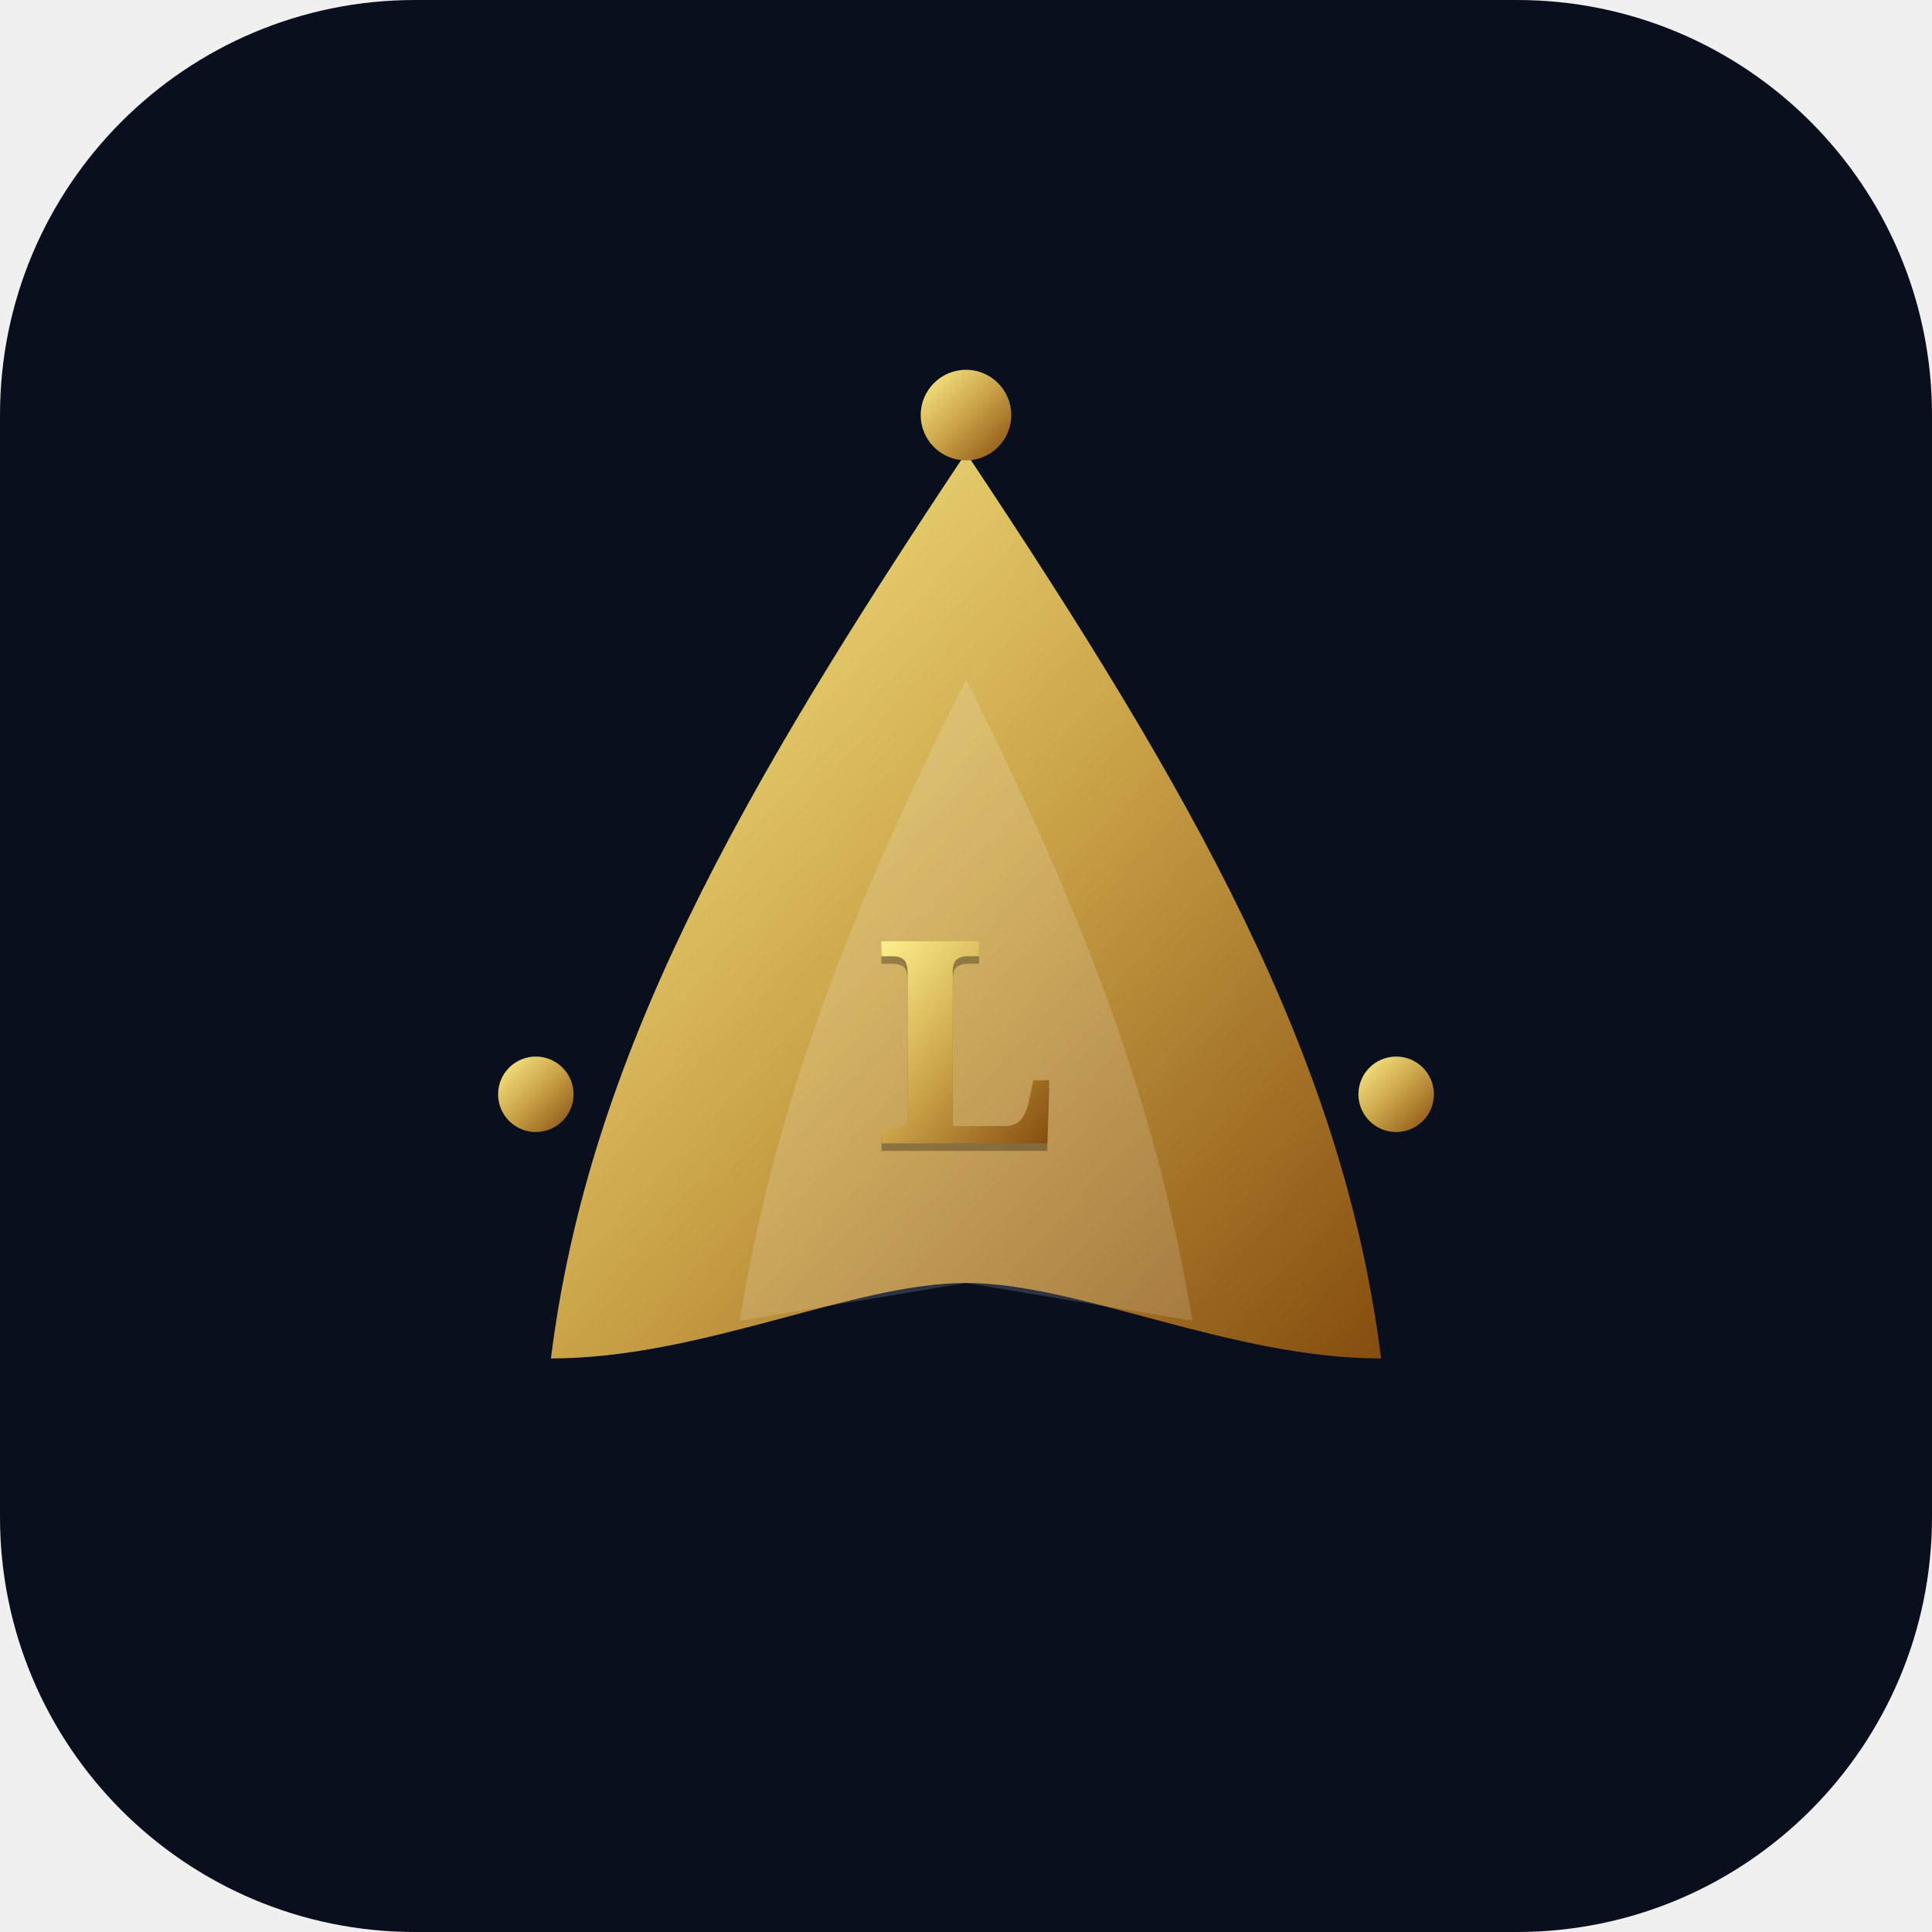
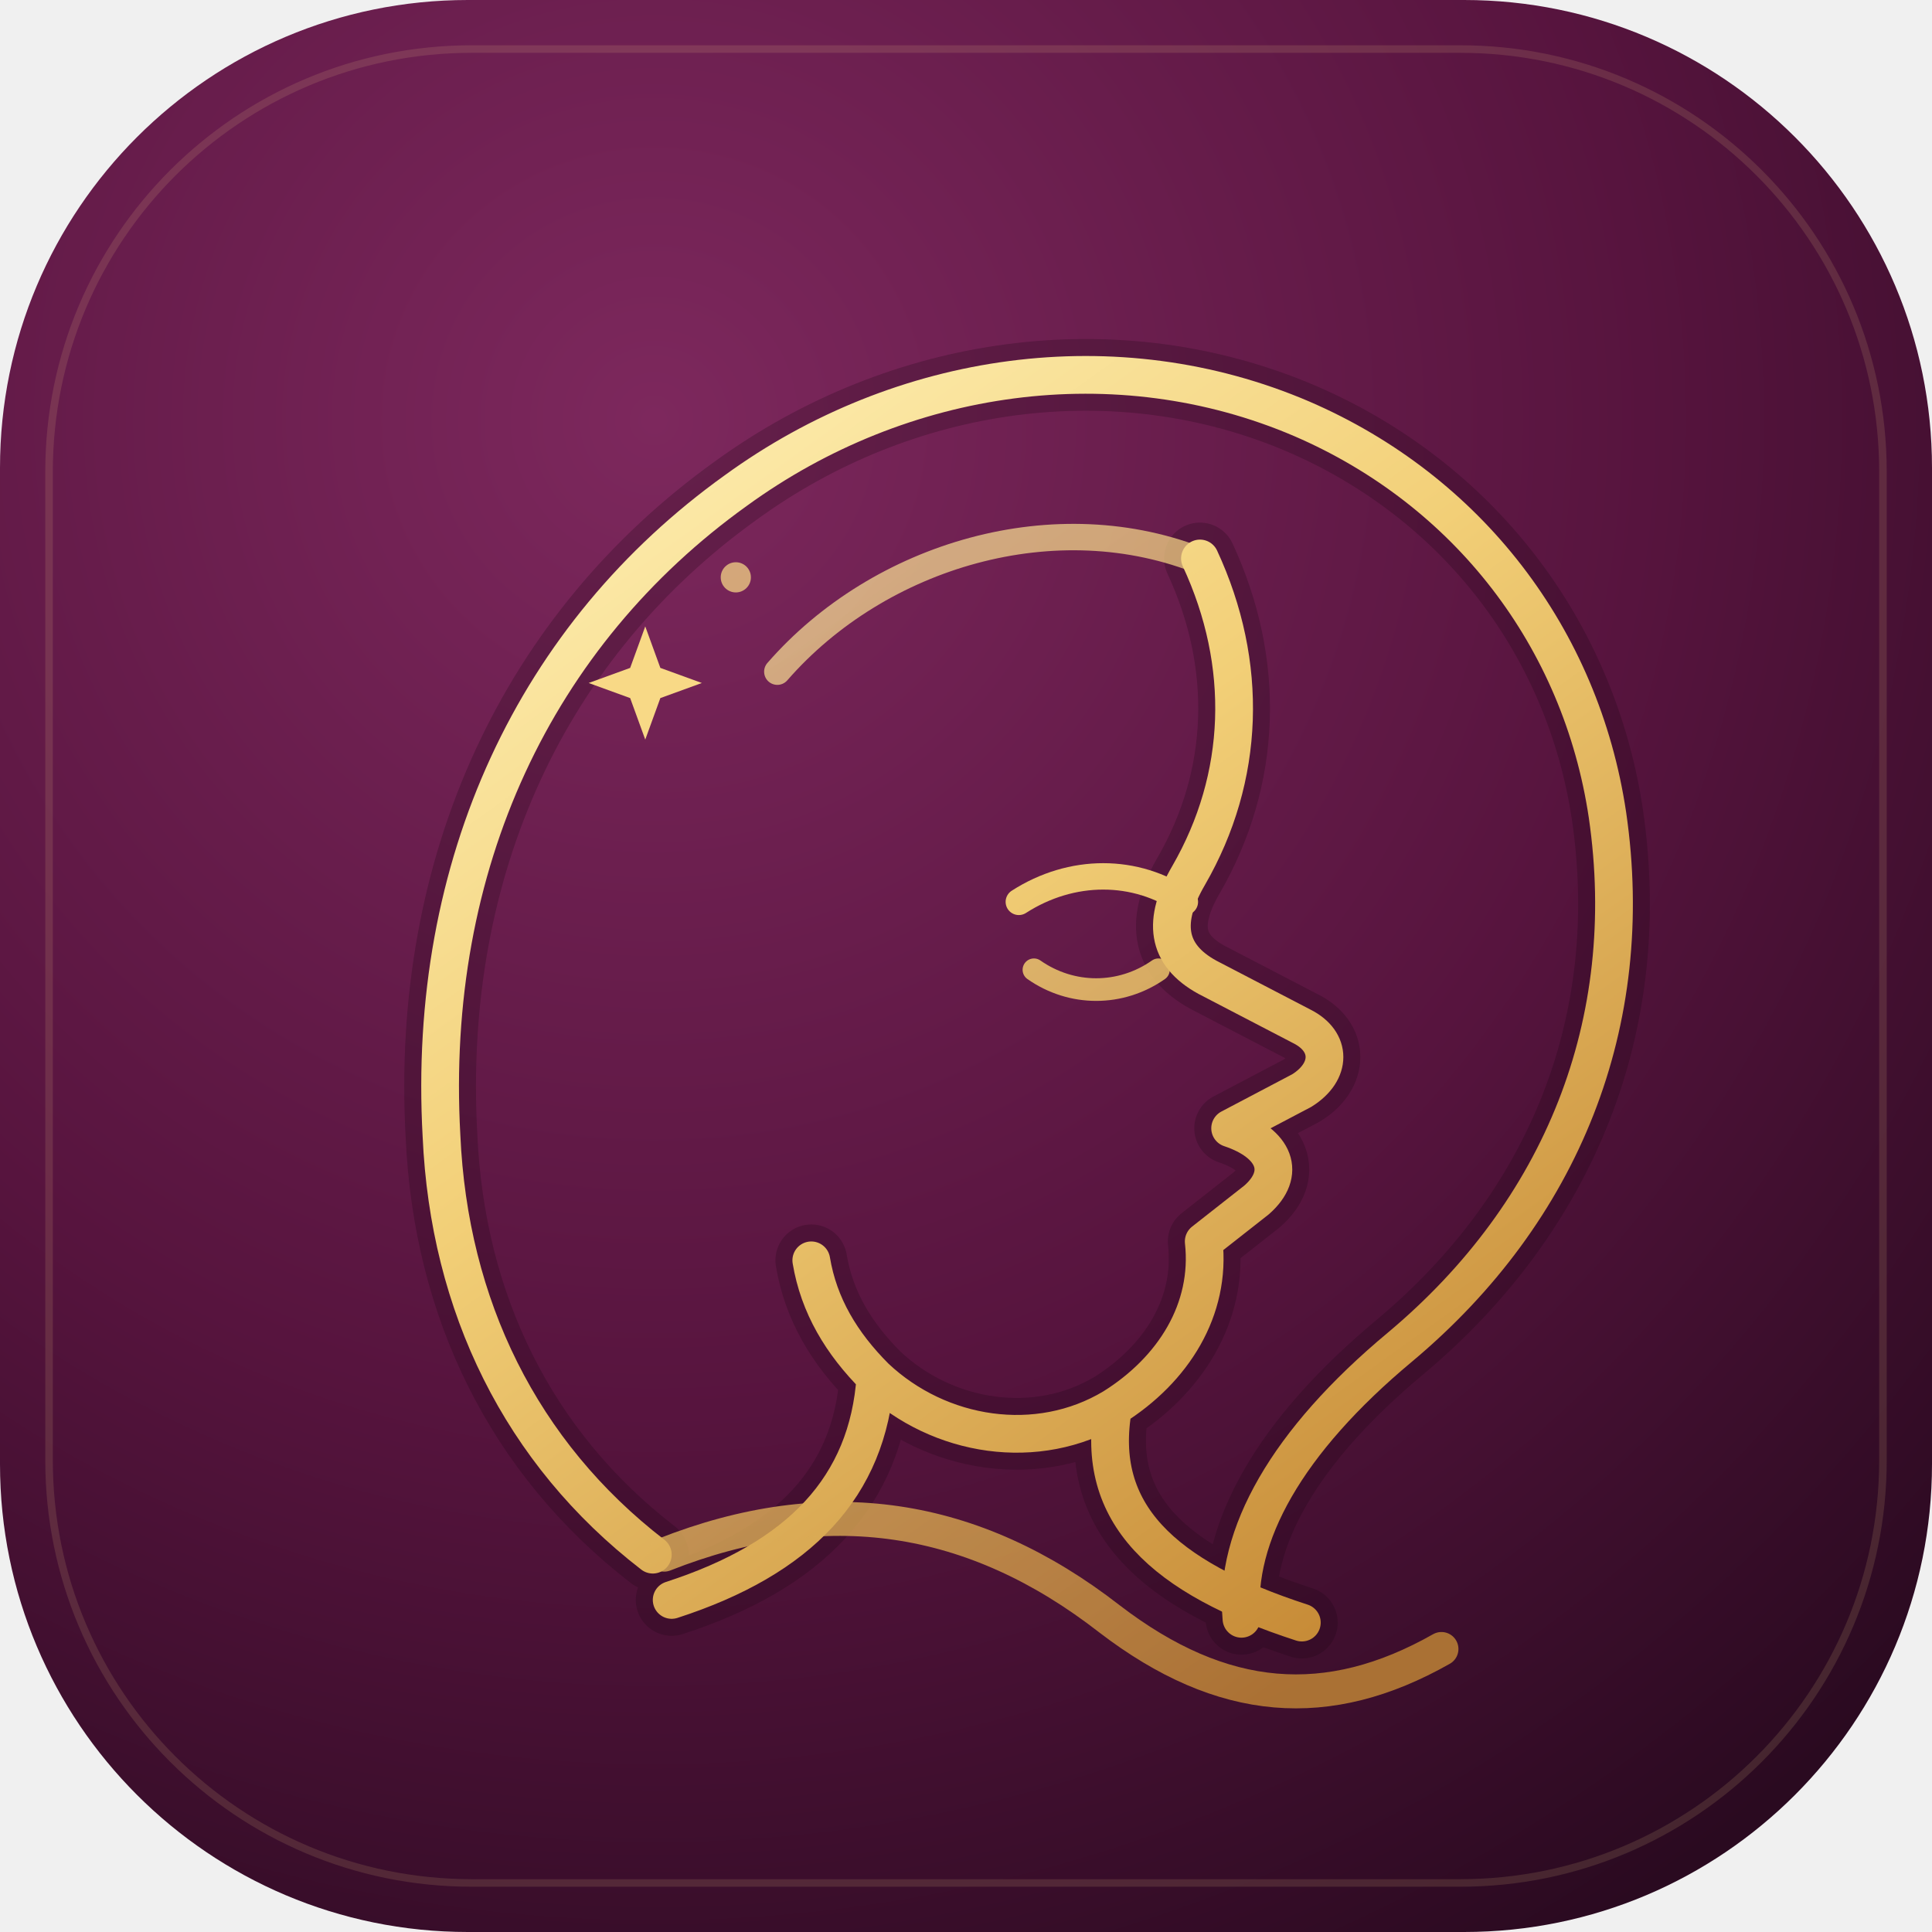
- <svg xmlns="http://www.w3.org/2000/svg" viewBox="0 0 512 512" width="512" height="512">
-   <rect width="512" height="512" rx="110" fill="#0a0f1d" />
+ <svg xmlns="http://www.w3.org/2000/svg" viewBox="0 0 512 512" role="img" aria-label="Lena Beauty">
  <defs>
-     <linearGradient id="gold" x1="0%" y1="0%" x2="100%" y2="100%">
-       <stop offset="0%" stop-color="#fef08a" />
-       <stop offset="50%" stop-color="#caa348" />
-       <stop offset="100%" stop-color="#854d0e" />
+     <radialGradient id="b" cx="34%" cy="22%" r="91%">
+       <stop stop-color="#7D285D" />
+       <stop offset=".56" stop-color="#57143E" />
+       <stop offset="1" stop-color="#2A0A20" />
+     </radialGradient>
+     <linearGradient id="g" x1="138" y1="104" x2="369" y2="425" gradientUnits="userSpaceOnUse">
+       <stop stop-color="#FFF2B8" />
+       <stop offset=".43" stop-color="#F2CF77" />
+       <stop offset="1" stop-color="#C68A36" />
    </linearGradient>
+     <path id="h" d="M173 412C138 385 119 346 117 301c-4-72 25-133 78-171 44-32 101-40 150-19 44 19 74 58 81 105 8 55-12 105-55 141-30 25-44 50-42 72" />
+     <path id="p" d="M318 148c13 28 12 58-3 84-7 12-6 21 5 27l25 13c8 4 8 12 0 17l-19 10c12 4 15 12 7 19l-14 11c2 18-8 34-24 44-20 12-46 8-63-8-9-9-15-19-17-31m17 31c-2 29-20 48-54 59m117-51c-5 28 13 45 50 57" />
  </defs>
-   <g transform="translate(106, 110)">
-     <path d="M150 10 C210 100, 250 170, 260 250 C220 250, 180 230, 150 230 C120 230, 80 250, 40 250 C50 170, 90 100, 150 10 Z" fill="url(#gold)" />
-     <path d="M150 70 C180 130, 200 180, 210 240 C180 235, 150 230, 150 230 C150 230, 120 235, 90 240 C100 180, 120 130, 150 70 Z" fill="#ffffff" opacity="0.15" />
-     <circle cx="150" cy="0" r="12" fill="url(#gold)" />
-     <circle cx="36" cy="180" r="10" fill="url(#gold)" />
-     <circle cx="264" cy="180" r="10" fill="url(#gold)" />
-     <text x="150" y="195" font-family="'Cairo', serif" font-weight="bold" font-size="75" fill="#000000" text-anchor="middle" opacity="0.3">L</text>
-     <text x="150" y="193" font-family="'Cairo', serif" font-weight="bold" font-size="75" fill="url(#gold)" text-anchor="middle">L</text>
+   <rect width="512" height="512" rx="124" fill="url(#b)" />
+   <rect x="13" y="13" width="486" height="486" rx="112" fill="none" stroke="#F7D98B" stroke-width="2" opacity=".13" />
+   <g fill="none" stroke-linecap="round" stroke-linejoin="round">
+     <g stroke="#17030F" opacity=".24">
+       <use href="#h" stroke-width="19" />
+       <use href="#p" stroke-width="19" />
+     </g>
+     <g stroke="url(#g)">
+       <use href="#h" stroke-width="10" />
+       <use href="#p" stroke-width="10" />
+       <path d="M206 178c27-31 74-45 113-29" stroke-width="7" opacity=".72" />
+       <path d="M270 239c14-9 31-9 44 0" stroke-width="7" />
+       <path d="M274 257c10 7 23 7 33 0" stroke-width="6" opacity=".88" />
+       <path d="M176 412c43-17 82-11 118 17 30 23 58 25 88 8" stroke-width="9" opacity=".8" />
+     </g>
+   </g>
+   <g fill="#F8D986">
+     <path d="M171 166l4 11 11 4-11 4-4 11-4-11-11-4 11-4z" />
+     <circle cx="195" cy="153" r="4" opacity=".72" />
  </g>
</svg>
